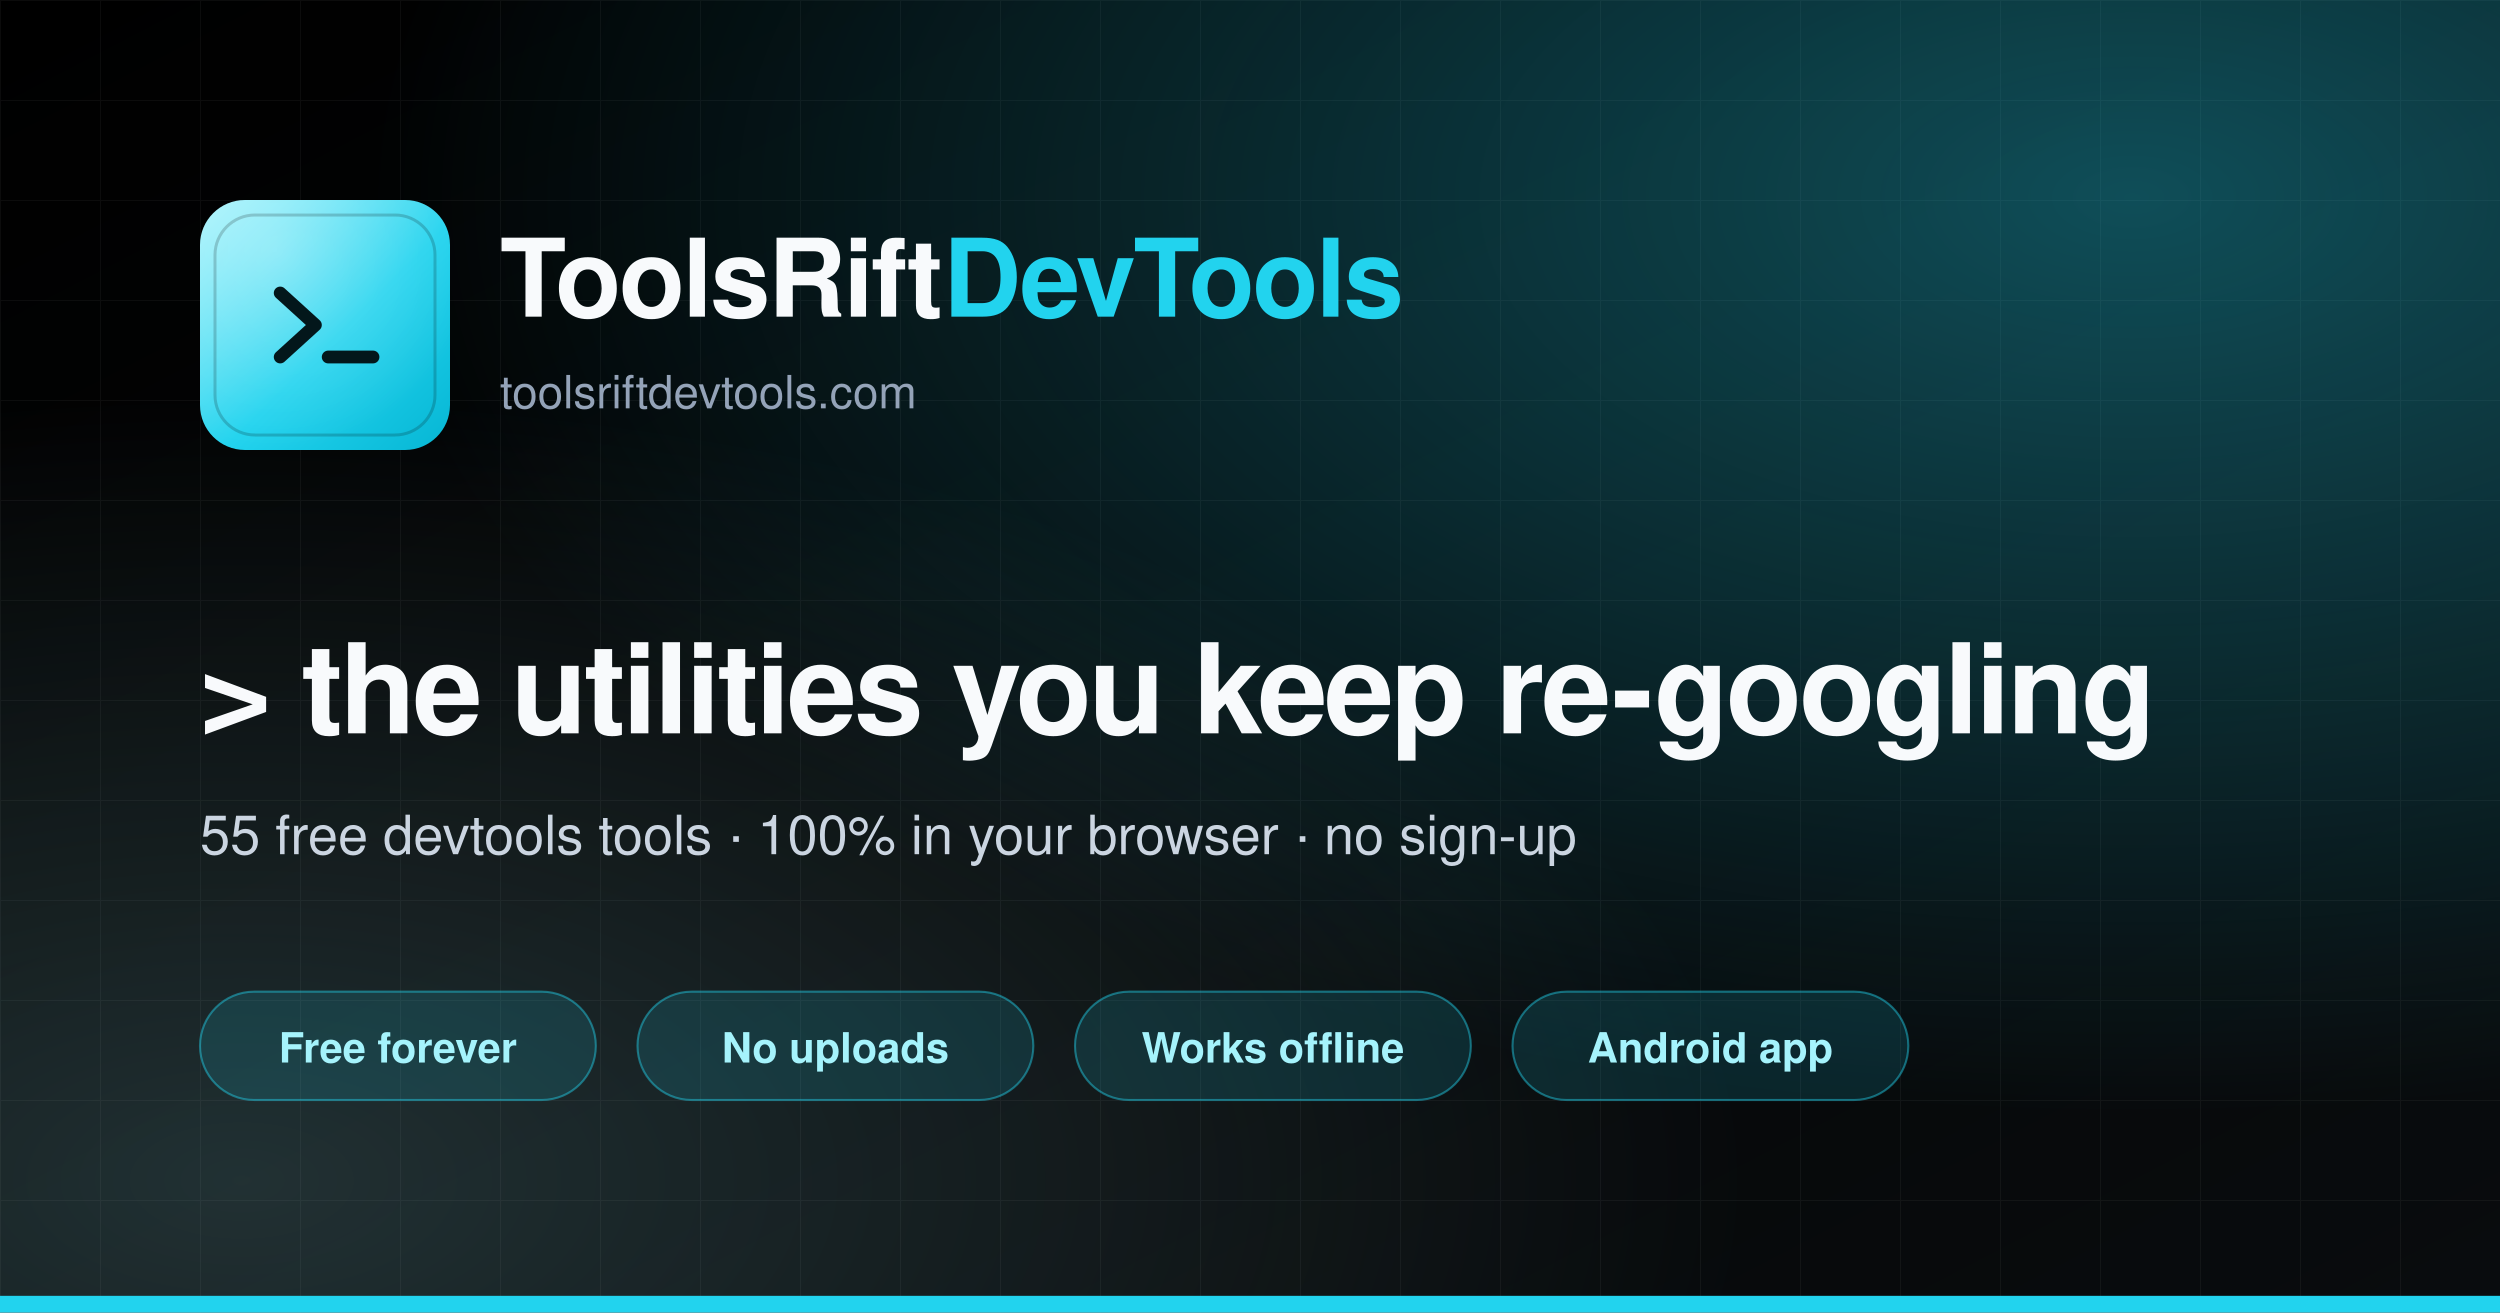
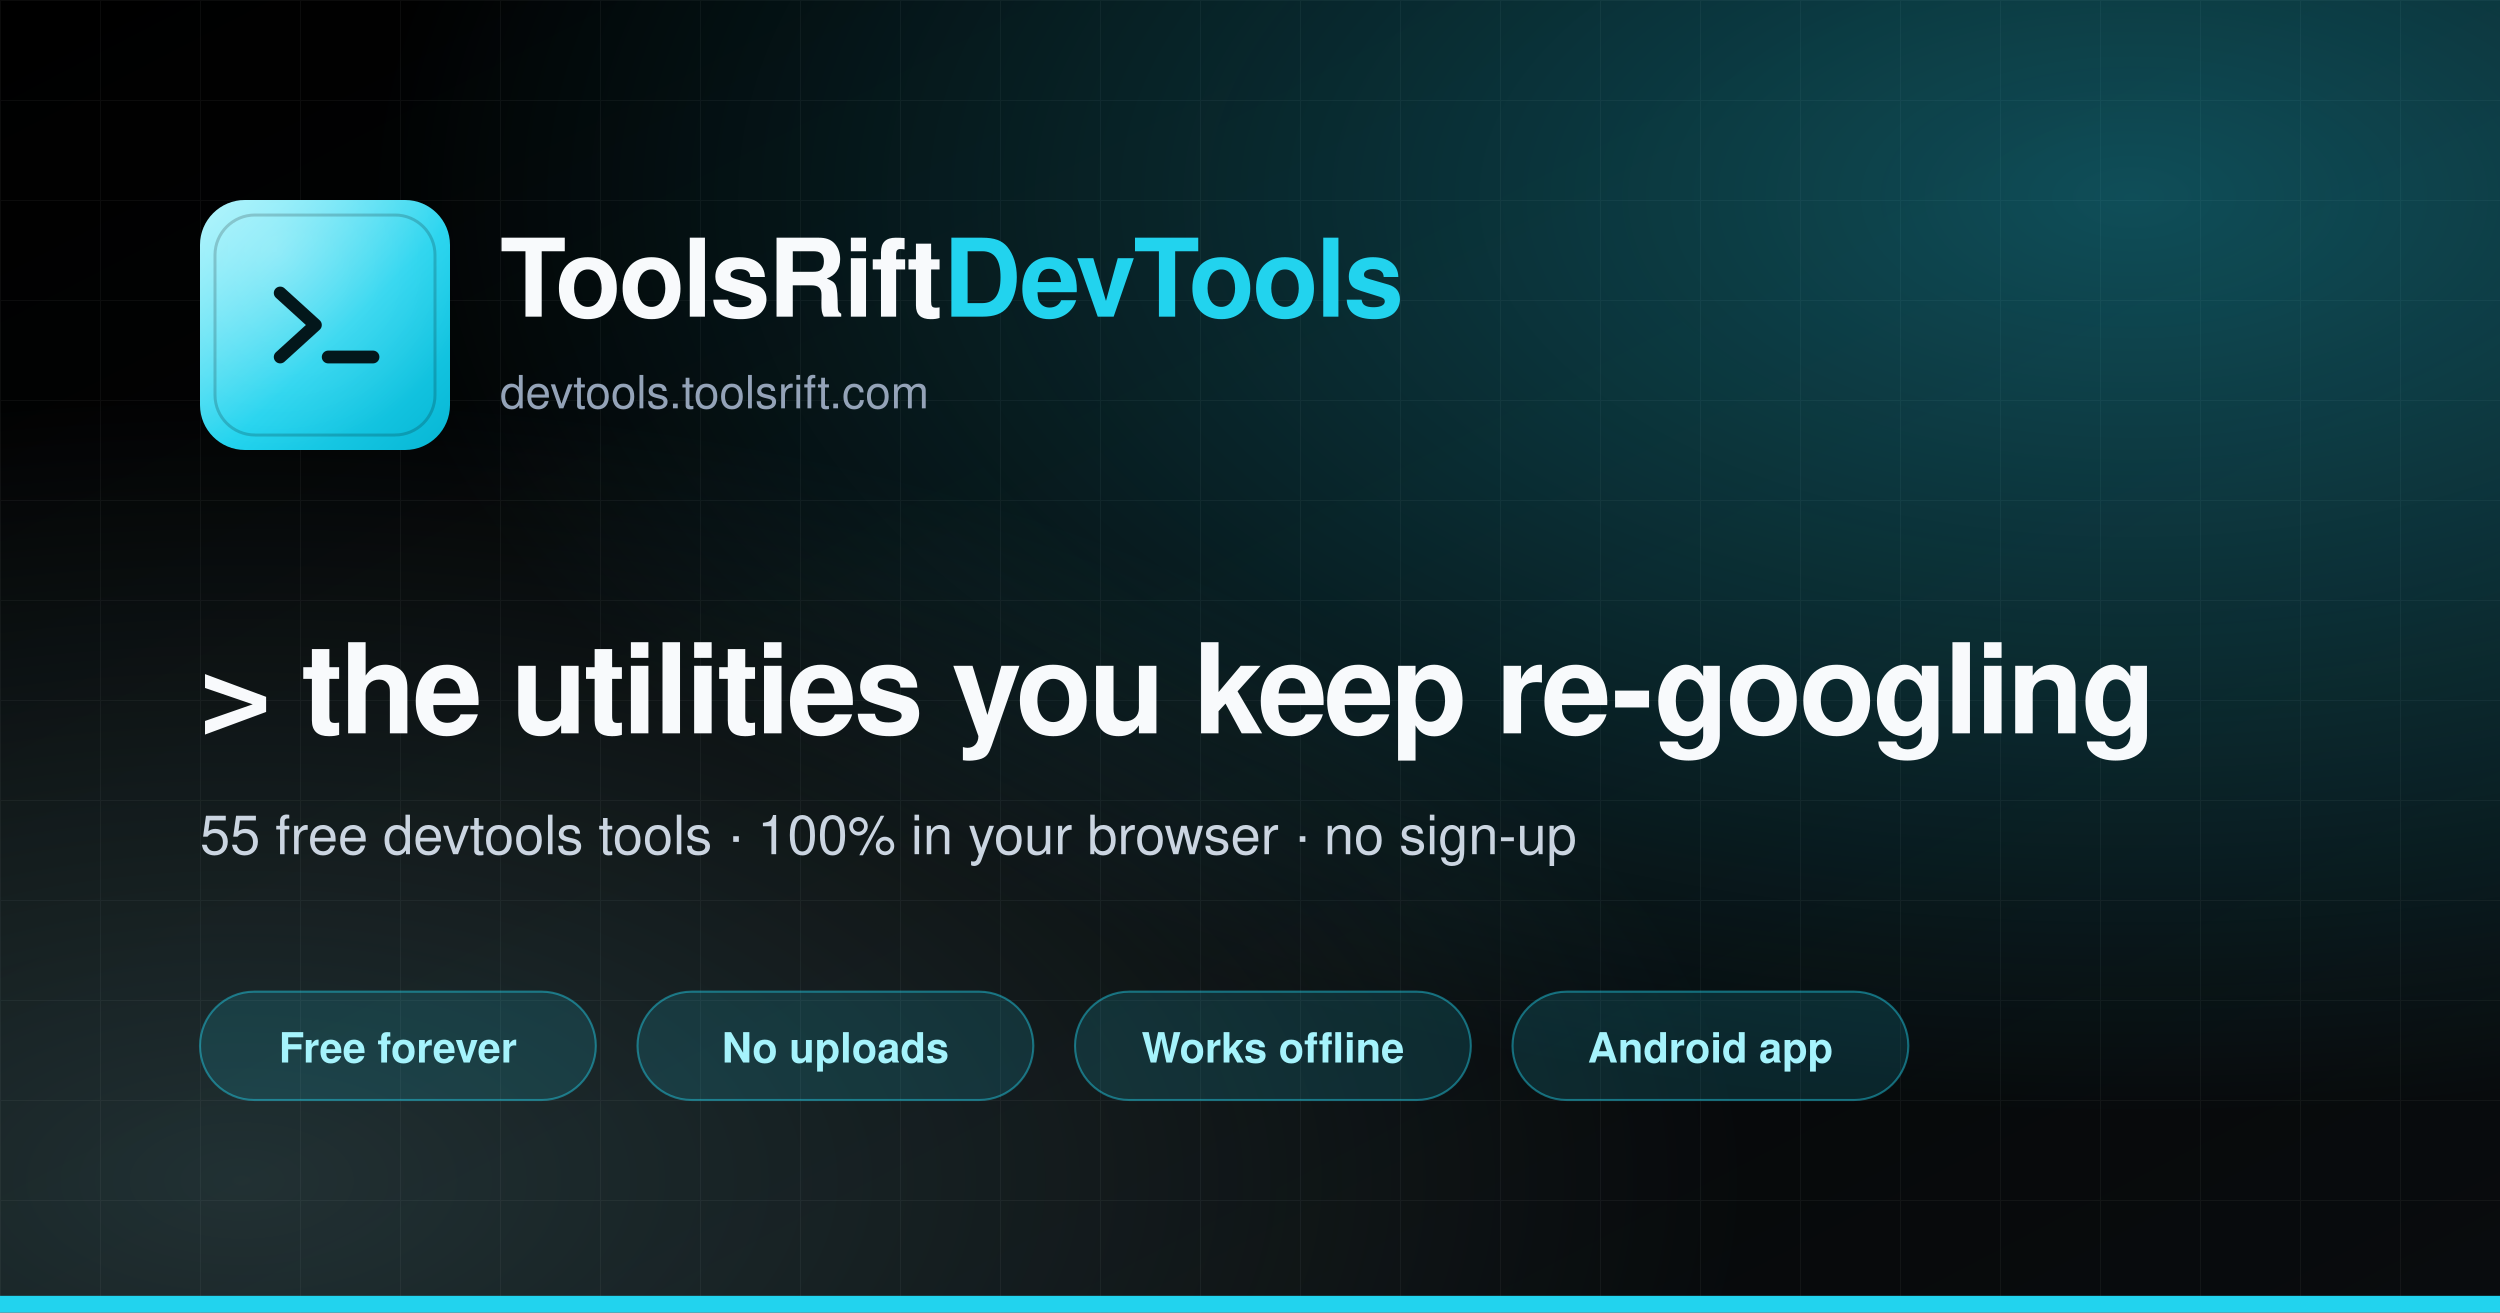
<svg xmlns="http://www.w3.org/2000/svg" viewBox="0 0 1200 630" width="1200" height="630">
  <defs>
    <linearGradient id="bg" x1="0" y1="0" x2="1" y2="1">
      <stop offset="0" stop-color="#000000" />
      <stop offset="1" stop-color="#090C0E" />
    </linearGradient>
    <radialGradient id="glow" cx="0.85" cy="0.15" r="0.7">
      <stop offset="0" stop-color="#22D3EE" stop-opacity="0.35" />
      <stop offset="1" stop-color="#22D3EE" stop-opacity="0" />
    </radialGradient>
    <radialGradient id="glow2" cx="0.1" cy="0.9" r="0.6">
      <stop offset="0" stop-color="#A5F3FC" stop-opacity="0.18" />
      <stop offset="1" stop-color="#A5F3FC" stop-opacity="0" />
    </radialGradient>
    <pattern id="grid" width="48" height="48" patternUnits="userSpaceOnUse">
      <path d="M48 0H0v48" fill="none" stroke="#fff" stroke-opacity="0.045" />
    </pattern>
  </defs>
  <rect width="1200" height="630" fill="url(#bg)" />
  <rect width="1200" height="630" fill="url(#grid)" />
  <rect width="1200" height="630" fill="url(#glow)" />
  <rect width="1200" height="630" fill="url(#glow2)" />
  <g transform="translate(96 96)">
    <defs>
      <linearGradient id="og-g" x1="0" y1="0" x2="1" y2="1">
        <stop offset="0" stop-color="#A5F3FC" />
        <stop offset="0.55" stop-color="#22D3EE" />
        <stop offset="1" stop-color="#06B6D4" />
      </linearGradient>
      <radialGradient id="og-hl" cx="0.3" cy="0.2" r="0.8">
        <stop offset="0" stop-color="#fff" stop-opacity="0.28" />
        <stop offset="1" stop-color="#fff" stop-opacity="0" />
      </radialGradient>
      <clipPath id="og-c">
        <rect width="120" height="120" rx="21.6" />
      </clipPath>
    </defs>
    <g clip-path="url(#og-c)">
      <rect width="120" height="120" fill="url(#og-g)" />
      <rect width="120" height="120" fill="url(#og-hl)" />
      <rect x="7.2" y="7.2" width="105.6" height="105.6" rx="19.2" fill="none" stroke="#000000" stroke-opacity="0.18" stroke-width="1.44" />
    </g>
    <g transform="translate(21.60 21.60) scale(0.768)" color="#03171B">
      <path d="M22 30l22 20-22 20" fill="none" stroke="currentColor" stroke-width="8" stroke-linecap="round" stroke-linejoin="round" />
      <path d="M52 70h28" fill="none" stroke="currentColor" stroke-width="8" stroke-linecap="round" stroke-linejoin="round" />
    </g>
  </g>
  <text x="240" y="152" font-family="Sora, 'Segoe UI', system-ui, -apple-system, Helvetica, Arial, sans-serif" font-weight="800" font-size="52" letter-spacing="-1.2" fill="#F8FAFC">ToolsRift<tspan fill="#22D3EE"> DevTools</tspan>
  </text>
-   <text x="240" y="196" font-family="Sora, 'Segoe UI', system-ui, -apple-system, Helvetica, Arial, sans-serif" font-weight="500" font-size="22" fill="#94A3B8">toolsriftdevtools.com</text>
+   <text x="240" y="196" font-family="Sora, 'Segoe UI', system-ui, -apple-system, Helvetica, Arial, sans-serif" font-weight="500" font-size="22" fill="#94A3B8">devtools.toolsrift.com</text>
  <text x="96" y="352" font-family="Sora, 'Segoe UI', system-ui, -apple-system, Helvetica, Arial, sans-serif" font-weight="800" font-size="60" letter-spacing="-1.5" fill="#F8FAFC">&gt; the utilities you keep re-googling</text>
  <text x="96" y="410" font-family="Sora, 'Segoe UI', system-ui, -apple-system, Helvetica, Arial, sans-serif" font-weight="500" font-size="26" fill="#CBD5E1">55 free devtools tools · 100% in your browser · no sign-up</text>
  <g transform="translate(96 476)">
    <rect x="0" y="0" width="190" height="52" rx="26" fill="#22D3EE" fill-opacity="0.14" stroke="#22D3EE" stroke-opacity="0.45" />
    <text x="95" y="34" text-anchor="middle" font-family="Sora, 'Segoe UI', system-ui, -apple-system, Helvetica, Arial, sans-serif" font-weight="700" font-size="20" fill="#A5F3FC">Free forever</text>
    <rect x="210" y="0" width="190" height="52" rx="26" fill="#22D3EE" fill-opacity="0.14" stroke="#22D3EE" stroke-opacity="0.45" />
    <text x="305" y="34" text-anchor="middle" font-family="Sora, 'Segoe UI', system-ui, -apple-system, Helvetica, Arial, sans-serif" font-weight="700" font-size="20" fill="#A5F3FC">No uploads</text>
    <rect x="420" y="0" width="190" height="52" rx="26" fill="#22D3EE" fill-opacity="0.14" stroke="#22D3EE" stroke-opacity="0.45" />
    <text x="515" y="34" text-anchor="middle" font-family="Sora, 'Segoe UI', system-ui, -apple-system, Helvetica, Arial, sans-serif" font-weight="700" font-size="20" fill="#A5F3FC">Works offline</text>
    <rect x="630" y="0" width="190" height="52" rx="26" fill="#22D3EE" fill-opacity="0.14" stroke="#22D3EE" stroke-opacity="0.45" />
    <text x="725" y="34" text-anchor="middle" font-family="Sora, 'Segoe UI', system-ui, -apple-system, Helvetica, Arial, sans-serif" font-weight="700" font-size="20" fill="#A5F3FC">Android app</text>
  </g>
  <rect x="0" y="622" width="1200" height="8" fill="#22D3EE" />
</svg>
